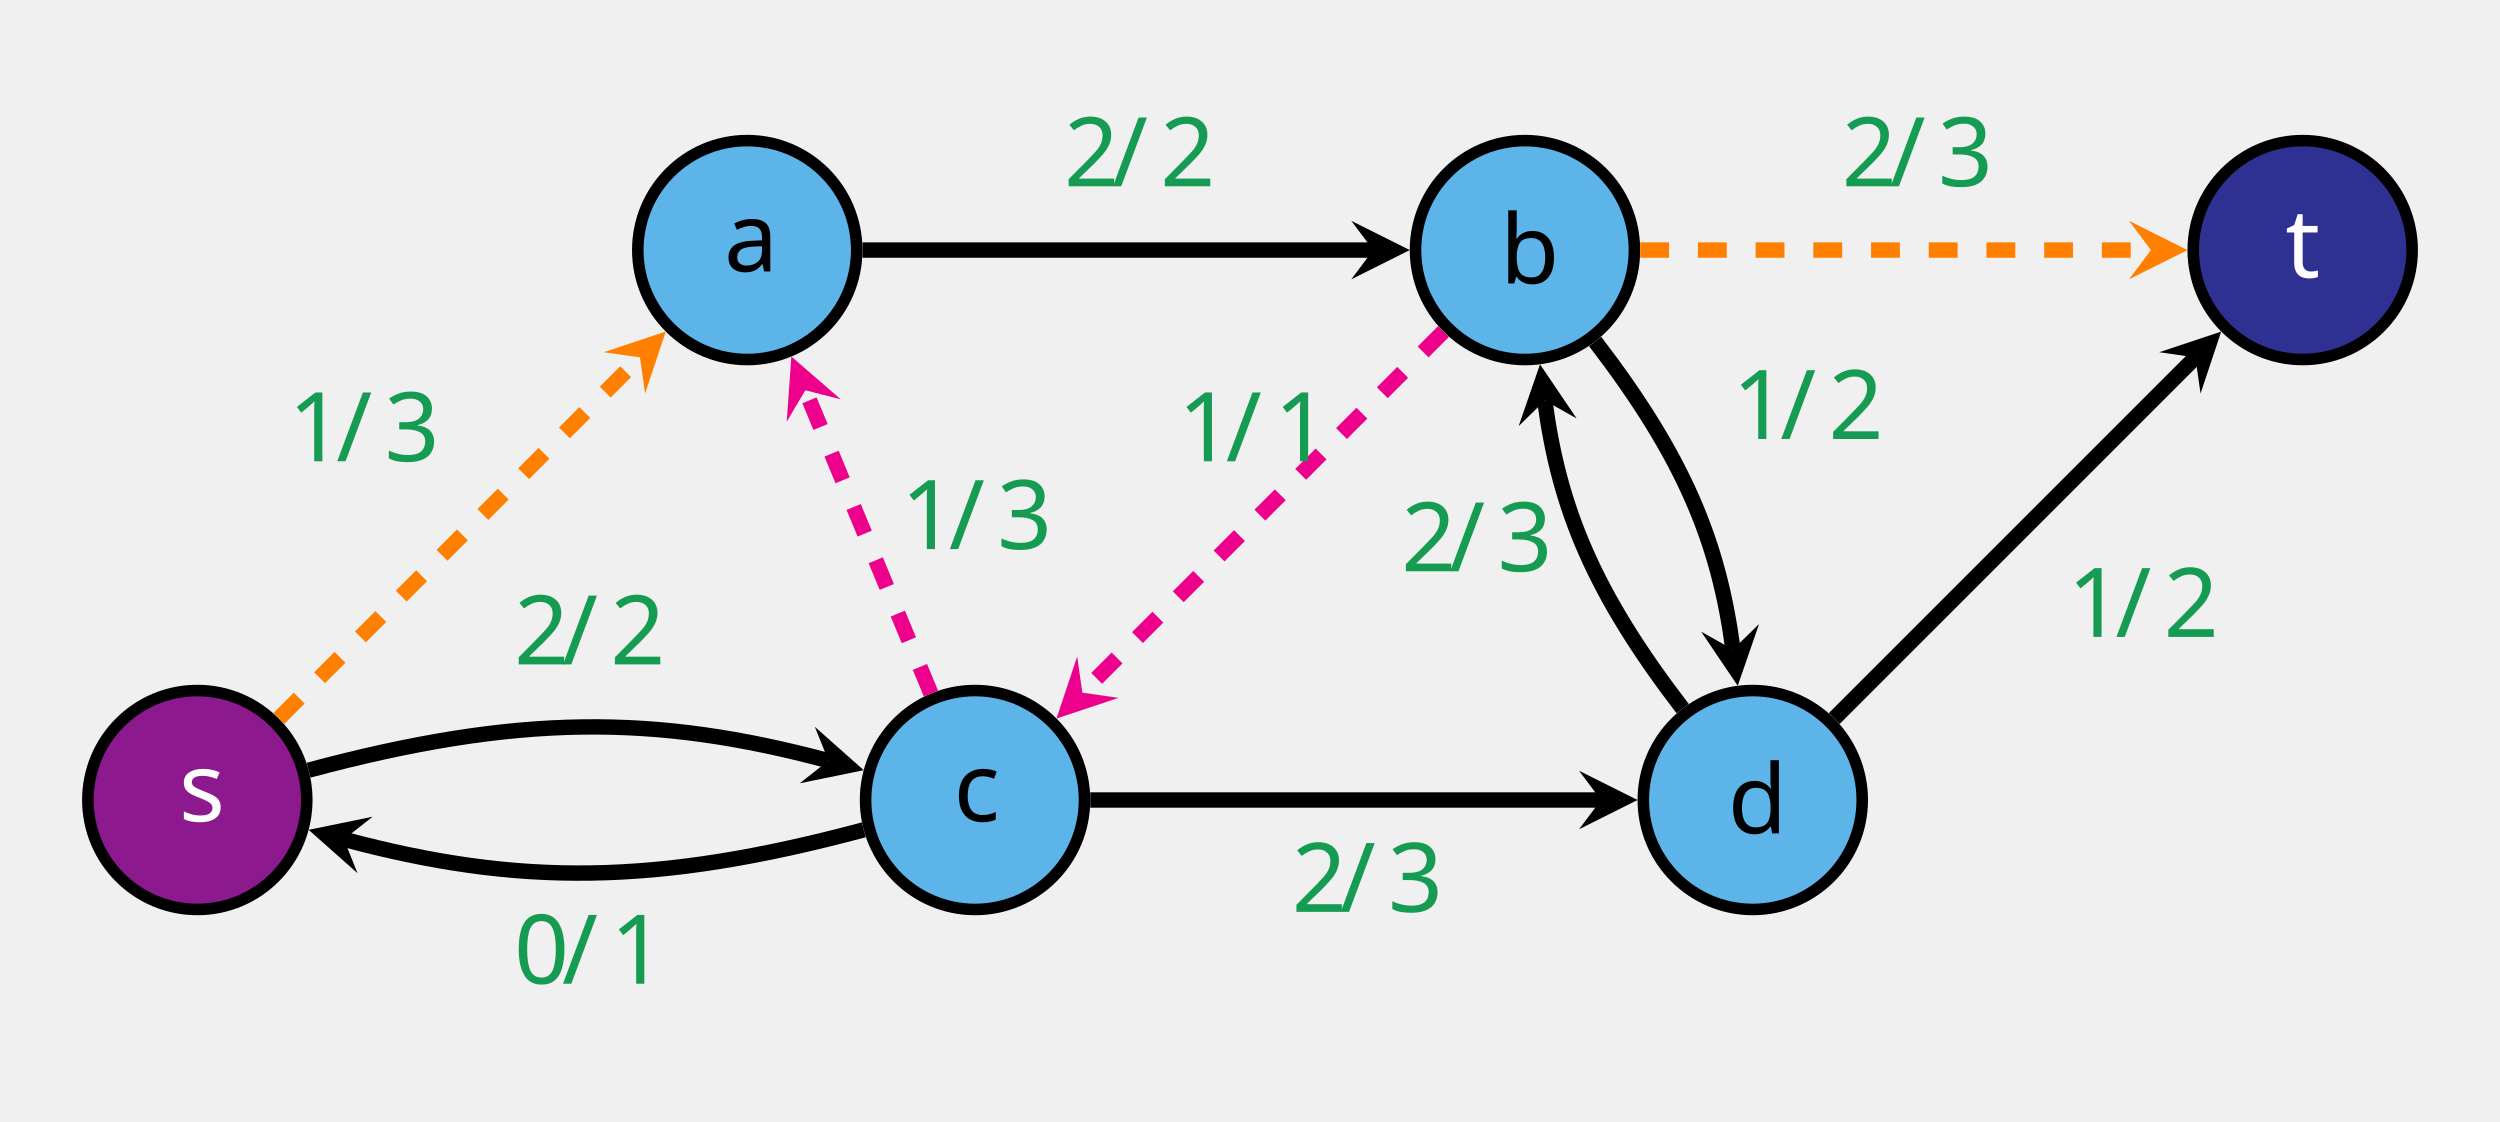
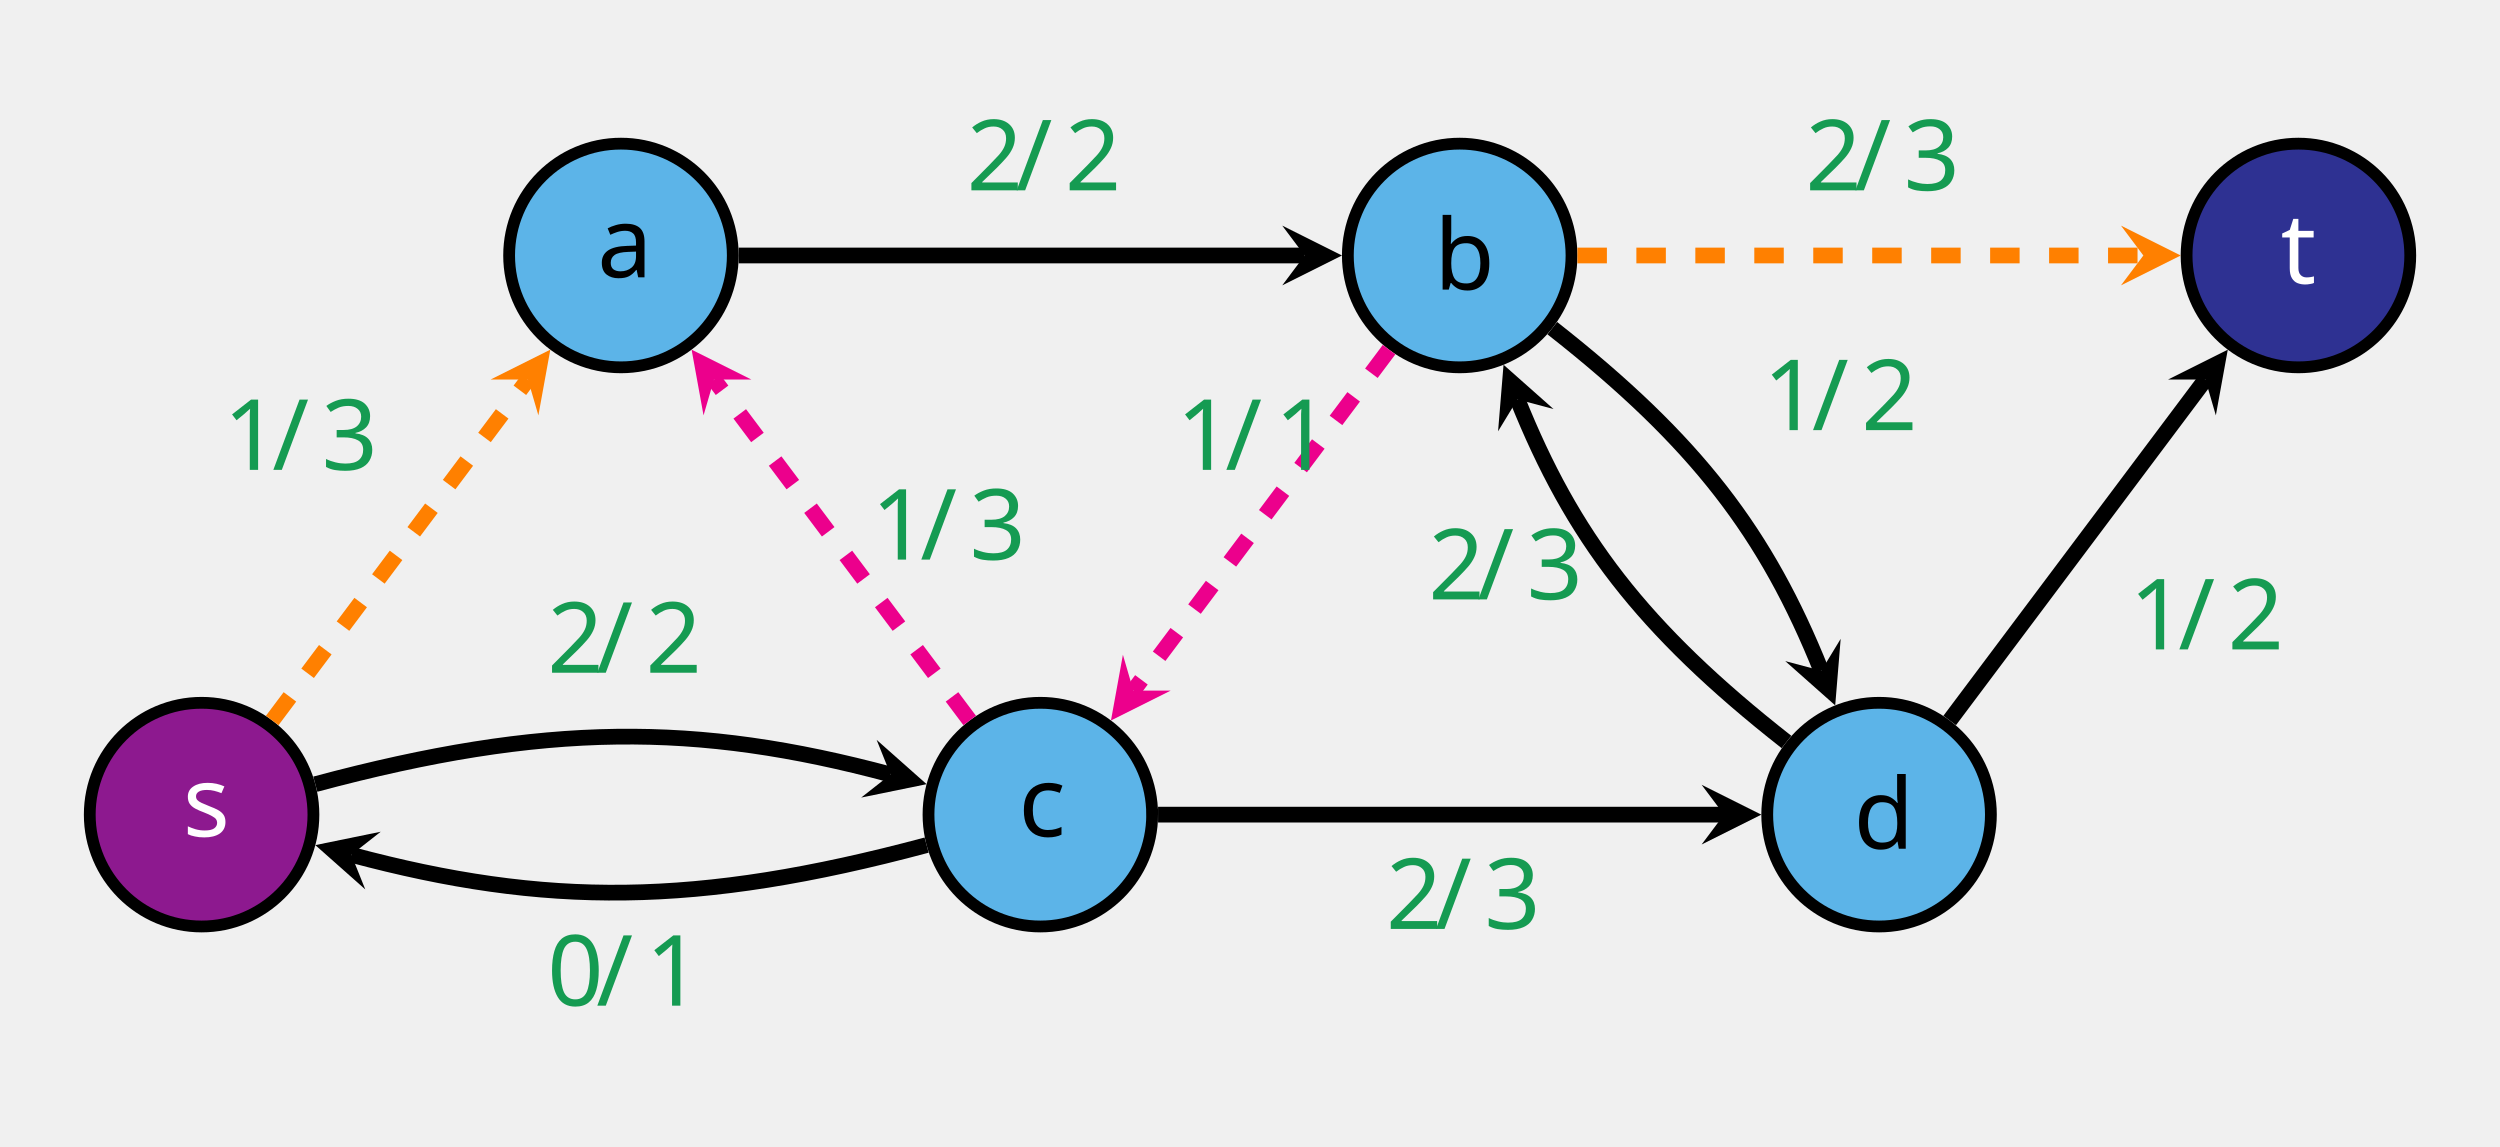
- <svg xmlns="http://www.w3.org/2000/svg" version="1.1" id="svg2" width="345.307" height="154.96" viewBox="0 0 345.307 154.96">
+ <svg xmlns="http://www.w3.org/2000/svg" version="1.1" id="svg2" width="337.972" height="155.044" viewBox="0 0 337.972 155.044">
  <defs id="defs6" />
-   <g id="g8" transform="matrix(1.333333,0,0,-1.333333,0,154.96)">
-     <g id="g10" transform="translate(77.409,90.315)">
+   <g id="g8" transform="matrix(1.333333,0,0,-1.333333,0,155.044)">
+     <g id="g10" transform="translate(20.44,33.685)">
      <g id="g12">
        <g id="g14">
          <g id="g16">
            <g id="g18">
-               <path d="M 11.339,0 C 11.339,6.262 6.262,11.339 0,11.339 -6.262,11.339 -11.339,6.262 -11.339,0 c 0,-6.262 5.076,-11.339 11.339,-11.339 6.262,0 11.339,5.076 11.339,11.339 z" style="fill:#5cb4e8;fill-opacity:1;fill-rule:nonzero;stroke:#000000;stroke-width:1.196;stroke-linecap:butt;stroke-linejoin:miter;stroke-miterlimit:10;stroke-dasharray:none;stroke-opacity:1" id="path20" />
-             </g>
-             <g id="g22" transform="translate(-2.394,-2.214)">
+               <path d="m 53.859,56.694 c 0,6.262 -5.076,11.339 -11.339,11.339 -6.262,0 -11.339,-5.076 -11.339,-11.339 0,-6.262 5.076,-11.339 11.339,-11.339 6.262,0 11.339,5.076 11.339,11.339 z" style="fill:#5cb4e8;fill-opacity:1;fill-rule:nonzero;stroke:#000000;stroke-width:1.196;stroke-linecap:butt;stroke-linejoin:miter;stroke-miterlimit:10;stroke-dasharray:none;stroke-opacity:1" id="path20" />
+             </g>
+             <g id="g22" transform="translate(40.126,54.479)">
              <g id="g24">
-                 <g id="g26" transform="translate(-75.015,-88.101)">
-                   <text xml:space="preserve" transform="matrix(1,0,0,-1,75.015,88.101)" style="font-variant:normal;font-weight:normal;font-size:9.963px;font-family:CMSS10;-inkscape-font-specification:CMSS10;writing-mode:lr-tb;fill:#000000;fill-opacity:1;fill-rule:nonzero;stroke:none" id="text30">
+                 <g id="g26" transform="translate(-60.566,-88.164)">
+                   <text xml:space="preserve" transform="matrix(1,0,0,-1,60.566,88.164)" style="font-variant:normal;font-weight:normal;font-size:9.963px;font-family:CMSS10;-inkscape-font-specification:CMSS10;writing-mode:lr-tb;fill:#000000;fill-opacity:1;fill-rule:nonzero;stroke:none" id="text30">
                    <tspan x="0" y="0" id="tspan28">a</tspan>
                  </text>
-                   <g id="g32" transform="translate(75.015,88.101)" />
-                 </g>
-               </g>
-               <g id="g34" transform="translate(2.394,2.214)" />
+                   <g id="g32" transform="translate(60.566,88.164)" />
+                 </g>
+               </g>
+               <g id="g34" transform="translate(-40.126,-54.479)" />
            </g>
          </g>
          <g id="g36">
            <g id="g38">
-               <path d="m 91.905,0 c 0,6.262 -5.076,11.339 -11.339,11.339 -6.262,0 -11.339,-5.076 -11.339,-11.339 0,-6.262 5.076,-11.339 11.339,-11.339 6.262,0 11.339,5.076 11.339,11.339 z" style="fill:#5cb4e8;fill-opacity:1;fill-rule:nonzero;stroke:#000000;stroke-width:1.196;stroke-linecap:butt;stroke-linejoin:miter;stroke-miterlimit:10;stroke-dasharray:none;stroke-opacity:1" id="path40" />
-             </g>
-             <g id="g42" transform="translate(77.992,-3.459)">
+               <path d="m 138.899,56.694 c 0,6.262 -5.076,11.339 -11.339,11.339 -6.262,0 -11.339,-5.076 -11.339,-11.339 0,-6.262 5.076,-11.339 11.339,-11.339 6.262,0 11.339,5.076 11.339,11.339 z" style="fill:#5cb4e8;fill-opacity:1;fill-rule:nonzero;stroke:#000000;stroke-width:1.196;stroke-linecap:butt;stroke-linejoin:miter;stroke-miterlimit:10;stroke-dasharray:none;stroke-opacity:1" id="path40" />
+             </g>
+             <g id="g42" transform="translate(124.986,53.234)">
              <g id="g44">
-                 <g id="g46" transform="translate(-155.401,-86.856)">
-                   <text xml:space="preserve" transform="matrix(1,0,0,-1,155.401,86.856)" style="font-variant:normal;font-weight:normal;font-size:9.963px;font-family:CMSS10;-inkscape-font-specification:CMSS10;writing-mode:lr-tb;fill:#000000;fill-opacity:1;fill-rule:nonzero;stroke:none" id="text50">
+                 <g id="g46" transform="translate(-145.426,-86.919)">
+                   <text xml:space="preserve" transform="matrix(1,0,0,-1,145.426,86.919)" style="font-variant:normal;font-weight:normal;font-size:9.963px;font-family:CMSS10;-inkscape-font-specification:CMSS10;writing-mode:lr-tb;fill:#000000;fill-opacity:1;fill-rule:nonzero;stroke:none" id="text50">
                    <tspan x="0" y="0" id="tspan48">b</tspan>
                  </text>
-                   <g id="g52" transform="translate(155.401,86.856)" />
-                 </g>
-               </g>
-               <g id="g54" transform="translate(-77.992,3.459)" />
+                   <g id="g52" transform="translate(145.426,86.919)" />
+                 </g>
+               </g>
+               <g id="g54" transform="translate(-124.986,-53.234)" />
            </g>
          </g>
          <g id="g56">
            <g id="g58">
-               <path d="m 172.472,0 c 0,6.262 -5.076,11.339 -11.339,11.339 -6.262,0 -11.339,-5.076 -11.339,-11.339 0,-6.262 5.076,-11.339 11.339,-11.339 6.262,0 11.339,5.076 11.339,11.339 z" style="fill:#2e3192;fill-opacity:1;fill-rule:nonzero;stroke:#000000;stroke-width:1.196;stroke-linecap:butt;stroke-linejoin:miter;stroke-miterlimit:10;stroke-dasharray:none;stroke-opacity:1" id="path60" />
-             </g>
-             <g id="g62" transform="translate(159.332,-2.846)">
+               <path d="m 223.94,56.694 c 0,6.262 -5.076,11.339 -11.339,11.339 -6.262,0 -11.339,-5.076 -11.339,-11.339 0,-6.262 5.076,-11.339 11.339,-11.339 6.262,0 11.339,5.076 11.339,11.339 z" style="fill:#2e3192;fill-opacity:1;fill-rule:nonzero;stroke:#000000;stroke-width:1.196;stroke-linecap:butt;stroke-linejoin:miter;stroke-miterlimit:10;stroke-dasharray:none;stroke-opacity:1" id="path60" />
+             </g>
+             <g id="g62" transform="translate(210.8,53.847)">
              <g id="g64">
-                 <g id="g66" transform="translate(-236.741,-87.469)">
-                   <text xml:space="preserve" transform="matrix(1,0,0,-1,236.741,87.469)" style="font-variant:normal;font-weight:normal;font-size:9.963px;font-family:CMSS10;-inkscape-font-specification:CMSS10;writing-mode:lr-tb;fill:#ffffff;fill-opacity:1;fill-rule:nonzero;stroke:none" id="text70">
+                 <g id="g66" transform="translate(-231.24,-87.532)">
+                   <text xml:space="preserve" transform="matrix(1,0,0,-1,231.24,87.532)" style="font-variant:normal;font-weight:normal;font-size:9.963px;font-family:CMSS10;-inkscape-font-specification:CMSS10;writing-mode:lr-tb;fill:#ffffff;fill-opacity:1;fill-rule:nonzero;stroke:none" id="text70">
                    <tspan x="0" y="0" id="tspan68">t</tspan>
                  </text>
-                   <g id="g72" transform="translate(236.741,87.469)" />
-                 </g>
-               </g>
-               <g id="g74" transform="translate(-159.332,2.846)" />
+                   <g id="g72" transform="translate(231.24,87.532)" />
+                 </g>
+               </g>
+               <g id="g74" transform="translate(-210.8,-53.847)" />
            </g>
          </g>
          <g id="g76">
            <g id="g78">
-               <path d="m -45.63,-56.969 c 0,6.262 -5.076,11.339 -11.339,11.339 -6.262,0 -11.339,-5.076 -11.339,-11.339 0,-6.262 5.076,-11.339 11.339,-11.339 6.262,0 11.339,5.076 11.339,11.339 z" style="fill:#8d198f;fill-opacity:1;fill-rule:nonzero;stroke:#000000;stroke-width:1.196;stroke-linecap:butt;stroke-linejoin:miter;stroke-miterlimit:10;stroke-dasharray:none;stroke-opacity:1" id="path80" />
-             </g>
-             <g id="g82" transform="translate(-58.878,-59.182)">
+               <path d="M 11.339,0 C 11.339,6.262 6.262,11.339 0,11.339 -6.262,11.339 -11.339,6.262 -11.339,0 c 0,-6.262 5.076,-11.339 11.339,-11.339 6.262,0 11.339,5.076 11.339,11.339 z" style="fill:#8d198f;fill-opacity:1;fill-rule:nonzero;stroke:#000000;stroke-width:1.196;stroke-linecap:butt;stroke-linejoin:miter;stroke-miterlimit:10;stroke-dasharray:none;stroke-opacity:1" id="path80" />
+             </g>
+             <g id="g82" transform="translate(-1.909,-2.214)">
              <g id="g84">
-                 <g id="g86" transform="translate(-18.531,-31.133)">
-                   <text xml:space="preserve" transform="matrix(1,0,0,-1,18.531,31.133)" style="font-variant:normal;font-weight:normal;font-size:9.963px;font-family:CMSS10;-inkscape-font-specification:CMSS10;writing-mode:lr-tb;fill:#ffffff;fill-opacity:1;fill-rule:nonzero;stroke:none" id="text90">
+                 <g id="g86" transform="translate(-18.531,-31.471)">
+                   <text xml:space="preserve" transform="matrix(1,0,0,-1,18.531,31.471)" style="font-variant:normal;font-weight:normal;font-size:9.963px;font-family:CMSS10;-inkscape-font-specification:CMSS10;writing-mode:lr-tb;fill:#ffffff;fill-opacity:1;fill-rule:nonzero;stroke:none" id="text90">
                    <tspan x="0" y="0" id="tspan88">s</tspan>
                  </text>
-                   <g id="g92" transform="translate(18.531,31.133)" />
-                 </g>
-               </g>
-               <g id="g94" transform="translate(58.878,59.182)" />
+                   <g id="g92" transform="translate(18.531,31.471)" />
+                 </g>
+               </g>
+               <g id="g94" transform="translate(1.909,2.214)" />
            </g>
          </g>
          <g id="g96">
            <g id="g98">
-               <path d="m 34.936,-56.969 c 0,6.262 -5.076,11.339 -11.339,11.339 -6.262,0 -11.339,-5.076 -11.339,-11.339 0,-6.262 5.076,-11.339 11.339,-11.339 6.262,0 11.339,5.076 11.339,11.339 z" style="fill:#5cb4e8;fill-opacity:1;fill-rule:nonzero;stroke:#000000;stroke-width:1.196;stroke-linecap:butt;stroke-linejoin:miter;stroke-miterlimit:10;stroke-dasharray:none;stroke-opacity:1" id="path100" />
-             </g>
-             <g id="g102" transform="translate(21.383,-59.182)">
+               <path d="m 96.379,0 c 0,6.262 -5.076,11.339 -11.339,11.339 C 78.778,11.339 73.702,6.262 73.702,0 c 0,-6.262 5.076,-11.339 11.339,-11.339 6.262,0 11.339,5.076 11.339,11.339 z" style="fill:#5cb4e8;fill-opacity:1;fill-rule:nonzero;stroke:#000000;stroke-width:1.196;stroke-linecap:butt;stroke-linejoin:miter;stroke-miterlimit:10;stroke-dasharray:none;stroke-opacity:1" id="path100" />
+             </g>
+             <g id="g102" transform="translate(82.826,-2.214)">
              <g id="g104">
-                 <g id="g106" transform="translate(-98.792,-31.133)">
-                   <text xml:space="preserve" transform="matrix(1,0,0,-1,98.792,31.133)" style="font-variant:normal;font-weight:normal;font-size:9.963px;font-family:CMSS10;-inkscape-font-specification:CMSS10;writing-mode:lr-tb;fill:#000000;fill-opacity:1;fill-rule:nonzero;stroke:none" id="text110">
+                 <g id="g106" transform="translate(-103.266,-31.471)">
+                   <text xml:space="preserve" transform="matrix(1,0,0,-1,103.266,31.471)" style="font-variant:normal;font-weight:normal;font-size:9.963px;font-family:CMSS10;-inkscape-font-specification:CMSS10;writing-mode:lr-tb;fill:#000000;fill-opacity:1;fill-rule:nonzero;stroke:none" id="text110">
                    <tspan x="0" y="0" id="tspan108">c</tspan>
                  </text>
-                   <g id="g112" transform="translate(98.792,31.133)" />
-                 </g>
-               </g>
-               <g id="g114" transform="translate(-21.383,59.182)" />
+                   <g id="g112" transform="translate(103.266,31.471)" />
+                 </g>
+               </g>
+               <g id="g114" transform="translate(-82.826,2.214)" />
            </g>
          </g>
          <g id="g116">
            <g id="g118">
-               <path d="m 115.503,-56.969 c 0,6.262 -5.076,11.339 -11.339,11.339 -6.262,0 -11.339,-5.076 -11.339,-11.339 0,-6.262 5.076,-11.339 11.339,-11.339 6.262,0 11.339,5.076 11.339,11.339 z" style="fill:#5cb4e8;fill-opacity:1;fill-rule:nonzero;stroke:#000000;stroke-width:1.196;stroke-linecap:butt;stroke-linejoin:miter;stroke-miterlimit:10;stroke-dasharray:none;stroke-opacity:1" id="path120" />
-             </g>
-             <g id="g122" transform="translate(101.589,-60.427)">
+               <path d="m 181.42,0 c 0,6.262 -5.076,11.339 -11.339,11.339 -6.262,0 -11.339,-5.076 -11.339,-11.339 0,-6.262 5.076,-11.339 11.339,-11.339 6.262,0 11.339,5.076 11.339,11.339 z" style="fill:#5cb4e8;fill-opacity:1;fill-rule:nonzero;stroke:#000000;stroke-width:1.196;stroke-linecap:butt;stroke-linejoin:miter;stroke-miterlimit:10;stroke-dasharray:none;stroke-opacity:1" id="path120" />
+             </g>
+             <g id="g122" transform="translate(167.505,-3.459)">
              <g id="g124">
-                 <g id="g126" transform="translate(-178.998,-29.888)">
-                   <text xml:space="preserve" transform="matrix(1,0,0,-1,178.998,29.888)" style="font-variant:normal;font-weight:normal;font-size:9.963px;font-family:CMSS10;-inkscape-font-specification:CMSS10;writing-mode:lr-tb;fill:#000000;fill-opacity:1;fill-rule:nonzero;stroke:none" id="text130">
+                 <g id="g126" transform="translate(-187.945,-30.226)">
+                   <text xml:space="preserve" transform="matrix(1,0,0,-1,187.945,30.226)" style="font-variant:normal;font-weight:normal;font-size:9.963px;font-family:CMSS10;-inkscape-font-specification:CMSS10;writing-mode:lr-tb;fill:#000000;fill-opacity:1;fill-rule:nonzero;stroke:none" id="text130">
                    <tspan x="0" y="0" id="tspan128">d</tspan>
                  </text>
-                   <g id="g132" transform="translate(178.998,29.888)" />
-                 </g>
-               </g>
-               <g id="g134" transform="translate(-101.589,60.427)" />
+                   <g id="g132" transform="translate(187.945,30.226)" />
+                 </g>
+               </g>
+               <g id="g134" transform="translate(-167.505,3.459)" />
            </g>
          </g>
          <g id="g136">
            <g id="g138">
-               <path d="m -48.529,-48.529 37.411,37.411" style="fill:none;stroke:#ff8000;stroke-width:1.594;stroke-linecap:butt;stroke-linejoin:miter;stroke-miterlimit:10;stroke-dasharray:2.989, 2.989;stroke-dashoffset:0;stroke-opacity:1" id="path140" />
-               <g id="g142" transform="matrix(0.7071,0.7071,-0.7071,0.7071,-11.11736,-11.11736)">
+               <path d="M 7.162,9.549 33.087,44.116" style="fill:none;stroke:#ff8000;stroke-width:1.594;stroke-linecap:butt;stroke-linejoin:miter;stroke-miterlimit:10;stroke-dasharray:2.989, 2.989;stroke-dashoffset:0;stroke-opacity:1" id="path140" />
+               <g id="g142" transform="matrix(0.59999,0.79997,-0.79997,0.59999,33.08698,44.11621)">
                <g id="g144">
                  <path d="M 3.786,0 -2.271,3.029 0,0 -2.271,-3.029" style="fill:#ff8000;fill-opacity:1;fill-rule:nonzero;stroke:none" id="path146" />
                </g>
              </g>
              <g id="g148">
-                 <g id="g150" transform="translate(-47.546,-21.876)">
+                 <g id="g150" transform="translate(2.199,34.955)">
                  <g id="g152">
-                     <g id="g154" transform="translate(-29.863,-68.439)">
-                       <text xml:space="preserve" transform="matrix(1,0,0,-1,29.863,68.439)" style="font-variant:normal;font-weight:normal;font-size:9.963px;font-family:CMSS10;-inkscape-font-specification:CMSS10;writing-mode:lr-tb;fill:#159b52;fill-opacity:1;fill-rule:nonzero;stroke:none" id="text162">
+                     <g id="g154" transform="translate(-22.639,-68.64)">
+                       <text xml:space="preserve" transform="matrix(1,0,0,-1,22.639,68.64)" style="font-variant:normal;font-weight:normal;font-size:9.963px;font-family:CMSS10;-inkscape-font-specification:CMSS10;writing-mode:lr-tb;fill:#159b52;fill-opacity:1;fill-rule:nonzero;stroke:none" id="text162">
                        <tspan x="0" y="0" id="tspan156">1</tspan>
                        <tspan x="4.981" y="0" id="tspan158">/</tspan>
                        <tspan x="9.963" y="0" id="tspan160">3</tspan>
                      </text>
-                       <g id="g164" transform="translate(29.863,68.439)" />
-                     </g>
-                   </g>
-                   <g id="g166" transform="translate(47.546,21.876)" />
+                       <g id="g164" transform="translate(22.639,68.64)" />
+                     </g>
+                   </g>
+                   <g id="g166" transform="translate(-2.199,-34.955)" />
                </g>
              </g>
            </g>
          </g>
          <g id="g168">
            <g id="g170">
-               <path d="m -45.439,-53.88 c 21.662,5.804 35.845,5.804 53.85,0.98" style="fill:none;stroke:#000000;stroke-width:1.594;stroke-linecap:butt;stroke-linejoin:miter;stroke-miterlimit:10;stroke-dasharray:none;stroke-opacity:1" id="path172" />
-               <g id="g174" transform="matrix(0.96593,-0.25879,0.25879,0.96593,8.41077,-52.90045)">
+               <path d="m 11.53,3.089 c 23.347,6.256 38.634,6.256 58.324,0.98" style="fill:none;stroke:#000000;stroke-width:1.594;stroke-linecap:butt;stroke-linejoin:miter;stroke-miterlimit:10;stroke-dasharray:none;stroke-opacity:1" id="path172" />
+               <g id="g174" transform="matrix(0.96593,-0.25879,0.25879,0.96593,69.85382,4.06876)">
                <g id="g176">
                  <path d="M 3.786,0 -2.271,3.029 0,0 -2.271,-3.029" style="fill:#000000;fill-opacity:1;fill-rule:nonzero;stroke:none" id="path178" />
                </g>
              </g>
              <g id="g180">
-                 <g id="g182" transform="translate(-24.158,-42.918)">
+                 <g id="g182" transform="translate(35.048,14.389)">
                  <g id="g184">
-                     <g id="g186" transform="translate(-53.251,-47.397)">
-                       <text xml:space="preserve" transform="matrix(1,0,0,-1,53.251,47.397)" style="font-variant:normal;font-weight:normal;font-size:9.963px;font-family:CMSS10;-inkscape-font-specification:CMSS10;writing-mode:lr-tb;fill:#159b52;fill-opacity:1;fill-rule:nonzero;stroke:none" id="text194">
+                     <g id="g186" transform="translate(-55.488,-48.074)">
+                       <text xml:space="preserve" transform="matrix(1,0,0,-1,55.488,48.074)" style="font-variant:normal;font-weight:normal;font-size:9.963px;font-family:CMSS10;-inkscape-font-specification:CMSS10;writing-mode:lr-tb;fill:#159b52;fill-opacity:1;fill-rule:nonzero;stroke:none" id="text194">
                        <tspan x="0" y="0" id="tspan188">2</tspan>
                        <tspan x="4.981" y="0" id="tspan190">/</tspan>
                        <tspan x="9.963" y="0" id="tspan192">2</tspan>
                      </text>
-                       <g id="g196" transform="translate(53.251,47.397)" />
-                     </g>
-                   </g>
-                   <g id="g198" transform="translate(24.158,42.918)" />
+                       <g id="g196" transform="translate(55.488,48.074)" />
+                     </g>
+                   </g>
+                   <g id="g198" transform="translate(-35.048,-14.389)" />
                </g>
              </g>
            </g>
          </g>
          <g id="g200">
            <g id="g202">
-               <path d="m 12.068,-60.058 c -21.662,-5.804 -35.845,-5.804 -53.85,-0.98" style="fill:none;stroke:#000000;stroke-width:1.594;stroke-linecap:butt;stroke-linejoin:miter;stroke-miterlimit:10;stroke-dasharray:none;stroke-opacity:1" id="path204" />
-               <g id="g206" transform="matrix(-0.96593,0.25879,-0.25879,-0.96593,-41.78261,-61.03798)">
+               <path d="M 73.511,-3.089 C 50.163,-9.345 34.877,-9.345 15.187,-4.069" style="fill:none;stroke:#000000;stroke-width:1.594;stroke-linecap:butt;stroke-linejoin:miter;stroke-miterlimit:10;stroke-dasharray:none;stroke-opacity:1" id="path204" />
+               <g id="g206" transform="matrix(-0.96593,0.25879,-0.25879,-0.96593,15.18658,-4.06876)">
                <g id="g208">
                  <path d="M 3.786,0 -2.271,3.029 0,0 -2.271,-3.029" style="fill:#000000;fill-opacity:1;fill-rule:nonzero;stroke:none" id="path210" />
                </g>
              </g>
              <g id="g212">
-                 <g id="g214" transform="translate(-24.158,-76)">
+                 <g id="g214" transform="translate(35.048,-19.37)">
                  <g id="g216">
-                     <g id="g218" transform="translate(-53.251,-14.315)">
-                       <text xml:space="preserve" transform="matrix(1,0,0,-1,53.251,14.315)" style="font-variant:normal;font-weight:normal;font-size:9.963px;font-family:CMSS10;-inkscape-font-specification:CMSS10;writing-mode:lr-tb;fill:#159b52;fill-opacity:1;fill-rule:nonzero;stroke:none" id="text226">
+                     <g id="g218" transform="translate(-55.488,-14.315)">
+                       <text xml:space="preserve" transform="matrix(1,0,0,-1,55.488,14.315)" style="font-variant:normal;font-weight:normal;font-size:9.963px;font-family:CMSS10;-inkscape-font-specification:CMSS10;writing-mode:lr-tb;fill:#159b52;fill-opacity:1;fill-rule:nonzero;stroke:none" id="text226">
                        <tspan x="0" y="0" id="tspan220">0</tspan>
                        <tspan x="4.981" y="0" id="tspan222">/</tspan>
                        <tspan x="9.963" y="0" id="tspan224">1</tspan>
                      </text>
-                       <g id="g228" transform="translate(53.251,14.315)" />
-                     </g>
-                   </g>
-                   <g id="g230" transform="translate(24.158,76)" />
+                       <g id="g228" transform="translate(55.488,14.315)" />
+                     </g>
+                   </g>
+                   <g id="g230" transform="translate(-35.048,19.37)" />
                </g>
              </g>
            </g>
          </g>
          <g id="g232">
            <g id="g234">
-               <path d="M 19.03,-45.942 6.016,-14.525" style="fill:none;stroke:#ec008c;stroke-width:1.594;stroke-linecap:butt;stroke-linejoin:miter;stroke-miterlimit:10;stroke-dasharray:2.989, 2.989;stroke-dashoffset:0;stroke-opacity:1" id="path236" />
-               <g id="g238" transform="matrix(-0.38266,0.92383,-0.92383,-0.38266,6.01628,-14.52467)">
+               <path d="M 77.879,9.549 51.953,44.116" style="fill:none;stroke:#ec008c;stroke-width:1.594;stroke-linecap:butt;stroke-linejoin:miter;stroke-miterlimit:10;stroke-dasharray:2.989, 2.989;stroke-dashoffset:0;stroke-opacity:1" id="path236" />
+               <g id="g238" transform="matrix(-0.59999,0.79997,-0.79997,-0.59999,51.95341,44.11621)">
                <g id="g240">
                  <path d="M 3.786,0 -2.271,3.029 0,0 -2.271,-3.029" style="fill:#ec008c;fill-opacity:1;fill-rule:nonzero;stroke:none" id="path242" />
                </g>
              </g>
              <g id="g244">
-                 <g id="g246" transform="translate(15.916,-30.975)">
+                 <g id="g246" transform="translate(67.897,25.856)">
                  <g id="g248">
-                     <g id="g250" transform="translate(-93.325,-59.34)">
-                       <text xml:space="preserve" transform="matrix(1,0,0,-1,93.325,59.34)" style="font-variant:normal;font-weight:normal;font-size:9.963px;font-family:CMSS10;-inkscape-font-specification:CMSS10;writing-mode:lr-tb;fill:#159b52;fill-opacity:1;fill-rule:nonzero;stroke:none" id="text258">
+                     <g id="g250" transform="translate(-88.337,-59.541)">
+                       <text xml:space="preserve" transform="matrix(1,0,0,-1,88.337,59.541)" style="font-variant:normal;font-weight:normal;font-size:9.963px;font-family:CMSS10;-inkscape-font-specification:CMSS10;writing-mode:lr-tb;fill:#159b52;fill-opacity:1;fill-rule:nonzero;stroke:none" id="text258">
                        <tspan x="0" y="0" id="tspan252">1</tspan>
                        <tspan x="4.981" y="0" id="tspan254">/</tspan>
                        <tspan x="9.963" y="0" id="tspan256">3</tspan>
                      </text>
-                       <g id="g260" transform="translate(93.325,59.34)" />
-                     </g>
-                   </g>
-                   <g id="g262" transform="translate(-15.916,30.975)" />
+                       <g id="g260" transform="translate(88.337,59.541)" />
+                     </g>
+                   </g>
+                   <g id="g262" transform="translate(-67.897,-25.856)" />
                </g>
              </g>
            </g>
          </g>
          <g id="g264">
            <g id="g266">
-               <path d="M 11.936,0 H 64.844" style="fill:none;stroke:#000000;stroke-width:1.594;stroke-linecap:butt;stroke-linejoin:miter;stroke-miterlimit:10;stroke-dasharray:none;stroke-opacity:1" id="path268" />
-               <g id="g270" transform="translate(64.84427)">
+               <path d="m 54.457,56.694 h 57.382" style="fill:none;stroke:#000000;stroke-width:1.594;stroke-linecap:butt;stroke-linejoin:miter;stroke-miterlimit:10;stroke-dasharray:none;stroke-opacity:1" id="path268" />
+               <g id="g270" transform="translate(111.8383,56.69362)">
                <g id="g272">
                  <path d="M 3.786,0 -2.271,3.029 0,0 -2.271,-3.029" style="fill:#000000;fill-opacity:1;fill-rule:nonzero;stroke:none" id="path274" />
                </g>
              </g>
              <g id="g276">
-                 <g id="g278" transform="translate(32.811,6.608)">
+                 <g id="g278" transform="translate(77.568,63.301)">
                  <g id="g280">
-                     <g id="g282" transform="translate(-110.22,-96.923)">
-                       <text xml:space="preserve" transform="matrix(1,0,0,-1,110.22,96.923)" style="font-variant:normal;font-weight:normal;font-size:9.963px;font-family:CMSS10;-inkscape-font-specification:CMSS10;writing-mode:lr-tb;fill:#159b52;fill-opacity:1;fill-rule:nonzero;stroke:none" id="text290">
+                     <g id="g282" transform="translate(-98.008,-96.986)">
+                       <text xml:space="preserve" transform="matrix(1,0,0,-1,98.008,96.986)" style="font-variant:normal;font-weight:normal;font-size:9.963px;font-family:CMSS10;-inkscape-font-specification:CMSS10;writing-mode:lr-tb;fill:#159b52;fill-opacity:1;fill-rule:nonzero;stroke:none" id="text290">
                        <tspan x="0" y="0" id="tspan284">2</tspan>
                        <tspan x="4.981" y="0" id="tspan286">/</tspan>
                        <tspan x="9.963" y="0" id="tspan288">2</tspan>
                      </text>
-                       <g id="g292" transform="translate(110.22,96.923)" />
-                     </g>
-                   </g>
-                   <g id="g294" transform="translate(-32.811,-6.608)" />
+                       <g id="g292" transform="translate(98.008,96.986)" />
+                     </g>
+                   </g>
+                   <g id="g294" transform="translate(-77.568,-63.301)" />
                </g>
              </g>
            </g>
          </g>
          <g id="g296">
            <g id="g298">
-               <path d="M 72.126,-8.44 34.715,-45.852" style="fill:none;stroke:#ec008c;stroke-width:1.594;stroke-linecap:butt;stroke-linejoin:miter;stroke-miterlimit:10;stroke-dasharray:2.989, 2.989;stroke-dashoffset:0;stroke-opacity:1" id="path300" />
-               <g id="g302" transform="matrix(-0.7071,-0.7071,0.7071,-0.7071,34.7147,-45.85185)">
+               <path d="M 120.399,47.145 94.474,12.577" style="fill:none;stroke:#ec008c;stroke-width:1.594;stroke-linecap:butt;stroke-linejoin:miter;stroke-miterlimit:10;stroke-dasharray:2.989, 2.989;stroke-dashoffset:0;stroke-opacity:1" id="path300" />
+               <g id="g302" transform="matrix(-0.59999,-0.79997,0.79997,-0.59999,94.47365,12.5774)">
                <g id="g304">
                  <path d="M 3.786,0 -2.271,3.029 0,0 -2.271,-3.029" style="fill:#ec008c;fill-opacity:1;fill-rule:nonzero;stroke:none" id="path306" />
                </g>
              </g>
              <g id="g308">
-                 <g id="g310" transform="translate(44.609,-21.876)">
+                 <g id="g310" transform="translate(98.827,34.955)">
                  <g id="g312">
-                     <g id="g314" transform="translate(-122.018,-68.439)">
-                       <text xml:space="preserve" transform="matrix(1,0,0,-1,122.018,68.439)" style="font-variant:normal;font-weight:normal;font-size:9.963px;font-family:CMSS10;-inkscape-font-specification:CMSS10;writing-mode:lr-tb;fill:#159b52;fill-opacity:1;fill-rule:nonzero;stroke:none" id="text322">
+                     <g id="g314" transform="translate(-119.267,-68.64)">
+                       <text xml:space="preserve" transform="matrix(1,0,0,-1,119.267,68.64)" style="font-variant:normal;font-weight:normal;font-size:9.963px;font-family:CMSS10;-inkscape-font-specification:CMSS10;writing-mode:lr-tb;fill:#159b52;fill-opacity:1;fill-rule:nonzero;stroke:none" id="text322">
                        <tspan x="0" y="0" id="tspan316">1</tspan>
                        <tspan x="4.981" y="0" id="tspan318">/</tspan>
                        <tspan x="9.963" y="0" id="tspan320">1</tspan>
                      </text>
-                       <g id="g324" transform="translate(122.018,68.439)" />
-                     </g>
-                   </g>
-                   <g id="g326" transform="translate(-44.609,21.876)" />
+                       <g id="g324" transform="translate(119.267,68.64)" />
+                     </g>
+                   </g>
+                   <g id="g326" transform="translate(-98.827,-34.955)" />
                </g>
              </g>
            </g>
          </g>
          <g id="g328">
            <g id="g330">
-               <path d="M 35.534,-56.969 H 88.442" style="fill:none;stroke:#000000;stroke-width:1.594;stroke-linecap:butt;stroke-linejoin:miter;stroke-miterlimit:10;stroke-dasharray:none;stroke-opacity:1" id="path332" />
-               <g id="g334" transform="translate(88.44164,-56.96921)">
+               <path d="m 96.977,0 h 57.382" style="fill:none;stroke:#000000;stroke-width:1.594;stroke-linecap:butt;stroke-linejoin:miter;stroke-miterlimit:10;stroke-dasharray:none;stroke-opacity:1" id="path332" />
+               <g id="g334" transform="translate(154.3586)">
                <g id="g336">
                  <path d="M 3.786,0 -2.271,3.029 0,0 -2.271,-3.029" style="fill:#000000;fill-opacity:1;fill-rule:nonzero;stroke:none" id="path338" />
                </g>
              </g>
              <g id="g340">
-                 <g id="g342" transform="translate(56.408,-68.558)">
+                 <g id="g342" transform="translate(120.087,-11.589)">
                  <g id="g344">
-                     <g id="g346" transform="translate(-133.817,-21.757)">
-                       <text xml:space="preserve" transform="matrix(1,0,0,-1,133.817,21.757)" style="font-variant:normal;font-weight:normal;font-size:9.963px;font-family:CMSS10;-inkscape-font-specification:CMSS10;writing-mode:lr-tb;fill:#159b52;fill-opacity:1;fill-rule:nonzero;stroke:none" id="text354">
+                     <g id="g346" transform="translate(-140.527,-22.096)">
+                       <text xml:space="preserve" transform="matrix(1,0,0,-1,140.527,22.096)" style="font-variant:normal;font-weight:normal;font-size:9.963px;font-family:CMSS10;-inkscape-font-specification:CMSS10;writing-mode:lr-tb;fill:#159b52;fill-opacity:1;fill-rule:nonzero;stroke:none" id="text354">
                        <tspan x="0" y="0" id="tspan348">2</tspan>
                        <tspan x="4.981" y="0" id="tspan350">/</tspan>
                        <tspan x="9.963" y="0" id="tspan352">3</tspan>
                      </text>
-                       <g id="g356" transform="translate(133.817,21.757)" />
-                     </g>
-                   </g>
-                   <g id="g358" transform="translate(-56.408,68.558)" />
+                       <g id="g356" transform="translate(140.527,22.096)" />
+                     </g>
+                   </g>
+                   <g id="g358" transform="translate(-120.087,11.589)" />
                </g>
              </g>
            </g>
          </g>
          <g id="g360">
            <g id="g362">
-               <path d="m 96.898,-47.5 c -9.181,11.965 -12.805,20.713 -14.28,31.913" style="fill:none;stroke:#000000;stroke-width:1.594;stroke-linecap:butt;stroke-linejoin:miter;stroke-miterlimit:10;stroke-dasharray:none;stroke-opacity:1" id="path364" />
-               <g id="g366" transform="matrix(-0.13051,0.9914,-0.9914,-0.13051,82.61845,-15.58696)">
+               <path d="m 160.692,7.37 c -14.708,11.545 -21.72,20.894 -27.275,34.733" style="fill:none;stroke:#000000;stroke-width:1.594;stroke-linecap:butt;stroke-linejoin:miter;stroke-miterlimit:10;stroke-dasharray:none;stroke-opacity:1" id="path364" />
+               <g id="g366" transform="matrix(-0.3725,0.928,-0.928,-0.3725,133.4168,42.10324)">
                <g id="g368">
                  <path d="M 3.786,0 -2.271,3.029 0,0 -2.271,-3.029" style="fill:#000000;fill-opacity:1;fill-rule:nonzero;stroke:none" id="path370" />
                </g>
              </g>
              <g id="g372">
-                 <g id="g374" transform="translate(67.744,-33.277)">
+                 <g id="g374" transform="translate(124.382,21.825)">
                  <g id="g376">
-                     <g id="g378" transform="translate(-145.153,-57.038)">
-                       <text xml:space="preserve" transform="matrix(1,0,0,-1,145.153,57.038)" style="font-variant:normal;font-weight:normal;font-size:9.963px;font-family:CMSS10;-inkscape-font-specification:CMSS10;writing-mode:lr-tb;fill:#159b52;fill-opacity:1;fill-rule:nonzero;stroke:none" id="text386">
+                     <g id="g378" transform="translate(-144.822,-55.51)">
+                       <text xml:space="preserve" transform="matrix(1,0,0,-1,144.822,55.51)" style="font-variant:normal;font-weight:normal;font-size:9.963px;font-family:CMSS10;-inkscape-font-specification:CMSS10;writing-mode:lr-tb;fill:#159b52;fill-opacity:1;fill-rule:nonzero;stroke:none" id="text386">
                        <tspan x="0" y="0" id="tspan380">2</tspan>
                        <tspan x="4.981" y="0" id="tspan382">/</tspan>
                        <tspan x="9.963" y="0" id="tspan384">3</tspan>
                      </text>
-                       <g id="g388" transform="translate(145.153,57.038)" />
-                     </g>
-                   </g>
-                   <g id="g390" transform="translate(-67.744,33.277)" />
+                       <g id="g388" transform="translate(144.822,55.51)" />
+                     </g>
+                   </g>
+                   <g id="g390" transform="translate(-124.382,-21.825)" />
                </g>
              </g>
            </g>
          </g>
          <g id="g392">
            <g id="g394">
-               <path d="m 87.833,-9.469 c 9.181,-11.965 12.805,-20.713 14.28,-31.913" style="fill:none;stroke:#000000;stroke-width:1.594;stroke-linecap:butt;stroke-linejoin:miter;stroke-miterlimit:10;stroke-dasharray:none;stroke-opacity:1" id="path396" />
-               <g id="g398" transform="matrix(0.13051,-0.9914,0.9914,0.13051,102.112,-41.38223)">
+               <path d="m 136.95,49.324 c 14.708,-11.545 21.72,-20.894 27.275,-34.733" style="fill:none;stroke:#000000;stroke-width:1.594;stroke-linecap:butt;stroke-linejoin:miter;stroke-miterlimit:10;stroke-dasharray:none;stroke-opacity:1" id="path396" />
+               <g id="g398" transform="matrix(0.3725,-0.928,0.928,0.3725,164.2247,14.59036)">
                <g id="g400">
                  <path d="M 3.786,0 -2.271,3.029 0,0 -2.271,-3.029" style="fill:#000000;fill-opacity:1;fill-rule:nonzero;stroke:none" id="path402" />
                </g>
              </g>
              <g id="g404">
-                 <g id="g406" transform="translate(102.04,-19.573)">
+                 <g id="g406" transform="translate(158.312,38.986)">
                  <g id="g408">
-                     <g id="g410" transform="translate(-179.449,-70.742)">
-                       <text xml:space="preserve" transform="matrix(1,0,0,-1,179.449,70.742)" style="font-variant:normal;font-weight:normal;font-size:9.963px;font-family:CMSS10;-inkscape-font-specification:CMSS10;writing-mode:lr-tb;fill:#159b52;fill-opacity:1;fill-rule:nonzero;stroke:none" id="text418">
+                     <g id="g410" transform="translate(-178.752,-72.671)">
+                       <text xml:space="preserve" transform="matrix(1,0,0,-1,178.752,72.671)" style="font-variant:normal;font-weight:normal;font-size:9.963px;font-family:CMSS10;-inkscape-font-specification:CMSS10;writing-mode:lr-tb;fill:#159b52;fill-opacity:1;fill-rule:nonzero;stroke:none" id="text418">
                        <tspan x="0" y="0" id="tspan412">1</tspan>
                        <tspan x="4.981" y="0" id="tspan414">/</tspan>
                        <tspan x="9.963" y="0" id="tspan416">2</tspan>
                      </text>
-                       <g id="g420" transform="translate(179.449,70.742)" />
-                     </g>
-                   </g>
-                   <g id="g422" transform="translate(-102.04,19.573)" />
+                       <g id="g420" transform="translate(178.752,72.671)" />
+                     </g>
+                   </g>
+                   <g id="g422" transform="translate(-158.312,-38.986)" />
                </g>
              </g>
            </g>
          </g>
          <g id="g424">
            <g id="g426">
-               <path d="m 92.503,0 h 52.908" style="fill:none;stroke:#ff8000;stroke-width:1.594;stroke-linecap:butt;stroke-linejoin:miter;stroke-miterlimit:10;stroke-dasharray:2.989, 2.989;stroke-dashoffset:0;stroke-opacity:1" id="path428" />
-               <g id="g430" transform="translate(145.4109)">
+               <path d="m 139.497,56.694 h 57.382" style="fill:none;stroke:#ff8000;stroke-width:1.594;stroke-linecap:butt;stroke-linejoin:miter;stroke-miterlimit:10;stroke-dasharray:2.989, 2.989;stroke-dashoffset:0;stroke-opacity:1" id="path428" />
+               <g id="g430" transform="translate(196.8788,56.69362)">
                <g id="g432">
                  <path d="M 3.786,0 -2.271,3.029 0,0 -2.271,-3.029" style="fill:#ff8000;fill-opacity:1;fill-rule:nonzero;stroke:none" id="path434" />
                </g>
              </g>
              <g id="g436">
-                 <g id="g438" transform="translate(113.376,6.608)">
+                 <g id="g438" transform="translate(162.607,63.301)">
                  <g id="g440">
-                     <g id="g442" transform="translate(-190.785,-96.923)">
-                       <text xml:space="preserve" transform="matrix(1,0,0,-1,190.785,96.923)" style="font-variant:normal;font-weight:normal;font-size:9.963px;font-family:CMSS10;-inkscape-font-specification:CMSS10;writing-mode:lr-tb;fill:#159b52;fill-opacity:1;fill-rule:nonzero;stroke:none" id="text450">
+                     <g id="g442" transform="translate(-183.047,-96.986)">
+                       <text xml:space="preserve" transform="matrix(1,0,0,-1,183.047,96.986)" style="font-variant:normal;font-weight:normal;font-size:9.963px;font-family:CMSS10;-inkscape-font-specification:CMSS10;writing-mode:lr-tb;fill:#159b52;fill-opacity:1;fill-rule:nonzero;stroke:none" id="text450">
                        <tspan x="0" y="0" id="tspan444">2</tspan>
                        <tspan x="4.981" y="0" id="tspan446">/</tspan>
                        <tspan x="9.963" y="0" id="tspan448">3</tspan>
                      </text>
-                       <g id="g452" transform="translate(190.785,96.923)" />
-                     </g>
-                   </g>
-                   <g id="g454" transform="translate(-113.376,-6.608)" />
+                       <g id="g452" transform="translate(183.047,96.986)" />
+                     </g>
+                   </g>
+                   <g id="g454" transform="translate(-162.607,-63.301)" />
                </g>
              </g>
            </g>
          </g>
          <g id="g456">
            <g id="g458">
-               <path d="m 112.604,-48.529 37.412,37.411" style="fill:none;stroke:#000000;stroke-width:1.594;stroke-linecap:butt;stroke-linejoin:miter;stroke-miterlimit:10;stroke-dasharray:none;stroke-opacity:1" id="path460" />
-               <g id="g462" transform="matrix(0.7071,0.7071,-0.7071,0.7071,150.0158,-11.11736)">
+               <path d="m 177.243,9.549 25.925,34.567" style="fill:none;stroke:#000000;stroke-width:1.594;stroke-linecap:butt;stroke-linejoin:miter;stroke-miterlimit:10;stroke-dasharray:none;stroke-opacity:1" id="path460" />
+               <g id="g462" transform="matrix(0.59999,0.79997,-0.79997,0.59999,203.1678,44.11621)">
                <g id="g464">
                  <path d="M 3.786,0 -2.271,3.029 0,0 -2.271,-3.029" style="fill:#000000;fill-opacity:1;fill-rule:nonzero;stroke:none" id="path466" />
                </g>
              </g>
              <g id="g468">
-                 <g id="g470" transform="translate(136.764,-40.074)">
+                 <g id="g470" transform="translate(195.456,16.757)">
                  <g id="g472">
-                     <g id="g474" transform="translate(-214.173,-50.241)">
-                       <text xml:space="preserve" transform="matrix(1,0,0,-1,214.173,50.241)" style="font-variant:normal;font-weight:normal;font-size:9.963px;font-family:CMSS10;-inkscape-font-specification:CMSS10;writing-mode:lr-tb;fill:#159b52;fill-opacity:1;fill-rule:nonzero;stroke:none" id="text482">
+                     <g id="g474" transform="translate(-215.896,-50.442)">
+                       <text xml:space="preserve" transform="matrix(1,0,0,-1,215.896,50.442)" style="font-variant:normal;font-weight:normal;font-size:9.963px;font-family:CMSS10;-inkscape-font-specification:CMSS10;writing-mode:lr-tb;fill:#159b52;fill-opacity:1;fill-rule:nonzero;stroke:none" id="text482">
                        <tspan x="0" y="0" id="tspan476">1</tspan>
                        <tspan x="4.981" y="0" id="tspan478">/</tspan>
                        <tspan x="9.963" y="0" id="tspan480">2</tspan>
                      </text>
-                       <g id="g484" transform="translate(214.173,50.241)" />
-                     </g>
-                   </g>
-                   <g id="g486" transform="translate(-136.764,40.074)" />
+                       <g id="g484" transform="translate(215.896,50.442)" />
+                     </g>
+                   </g>
+                   <g id="g486" transform="translate(-195.456,-16.757)" />
                </g>
              </g>
            </g>
          </g>
        </g>
      </g>
    </g>
  </g>
</svg>
